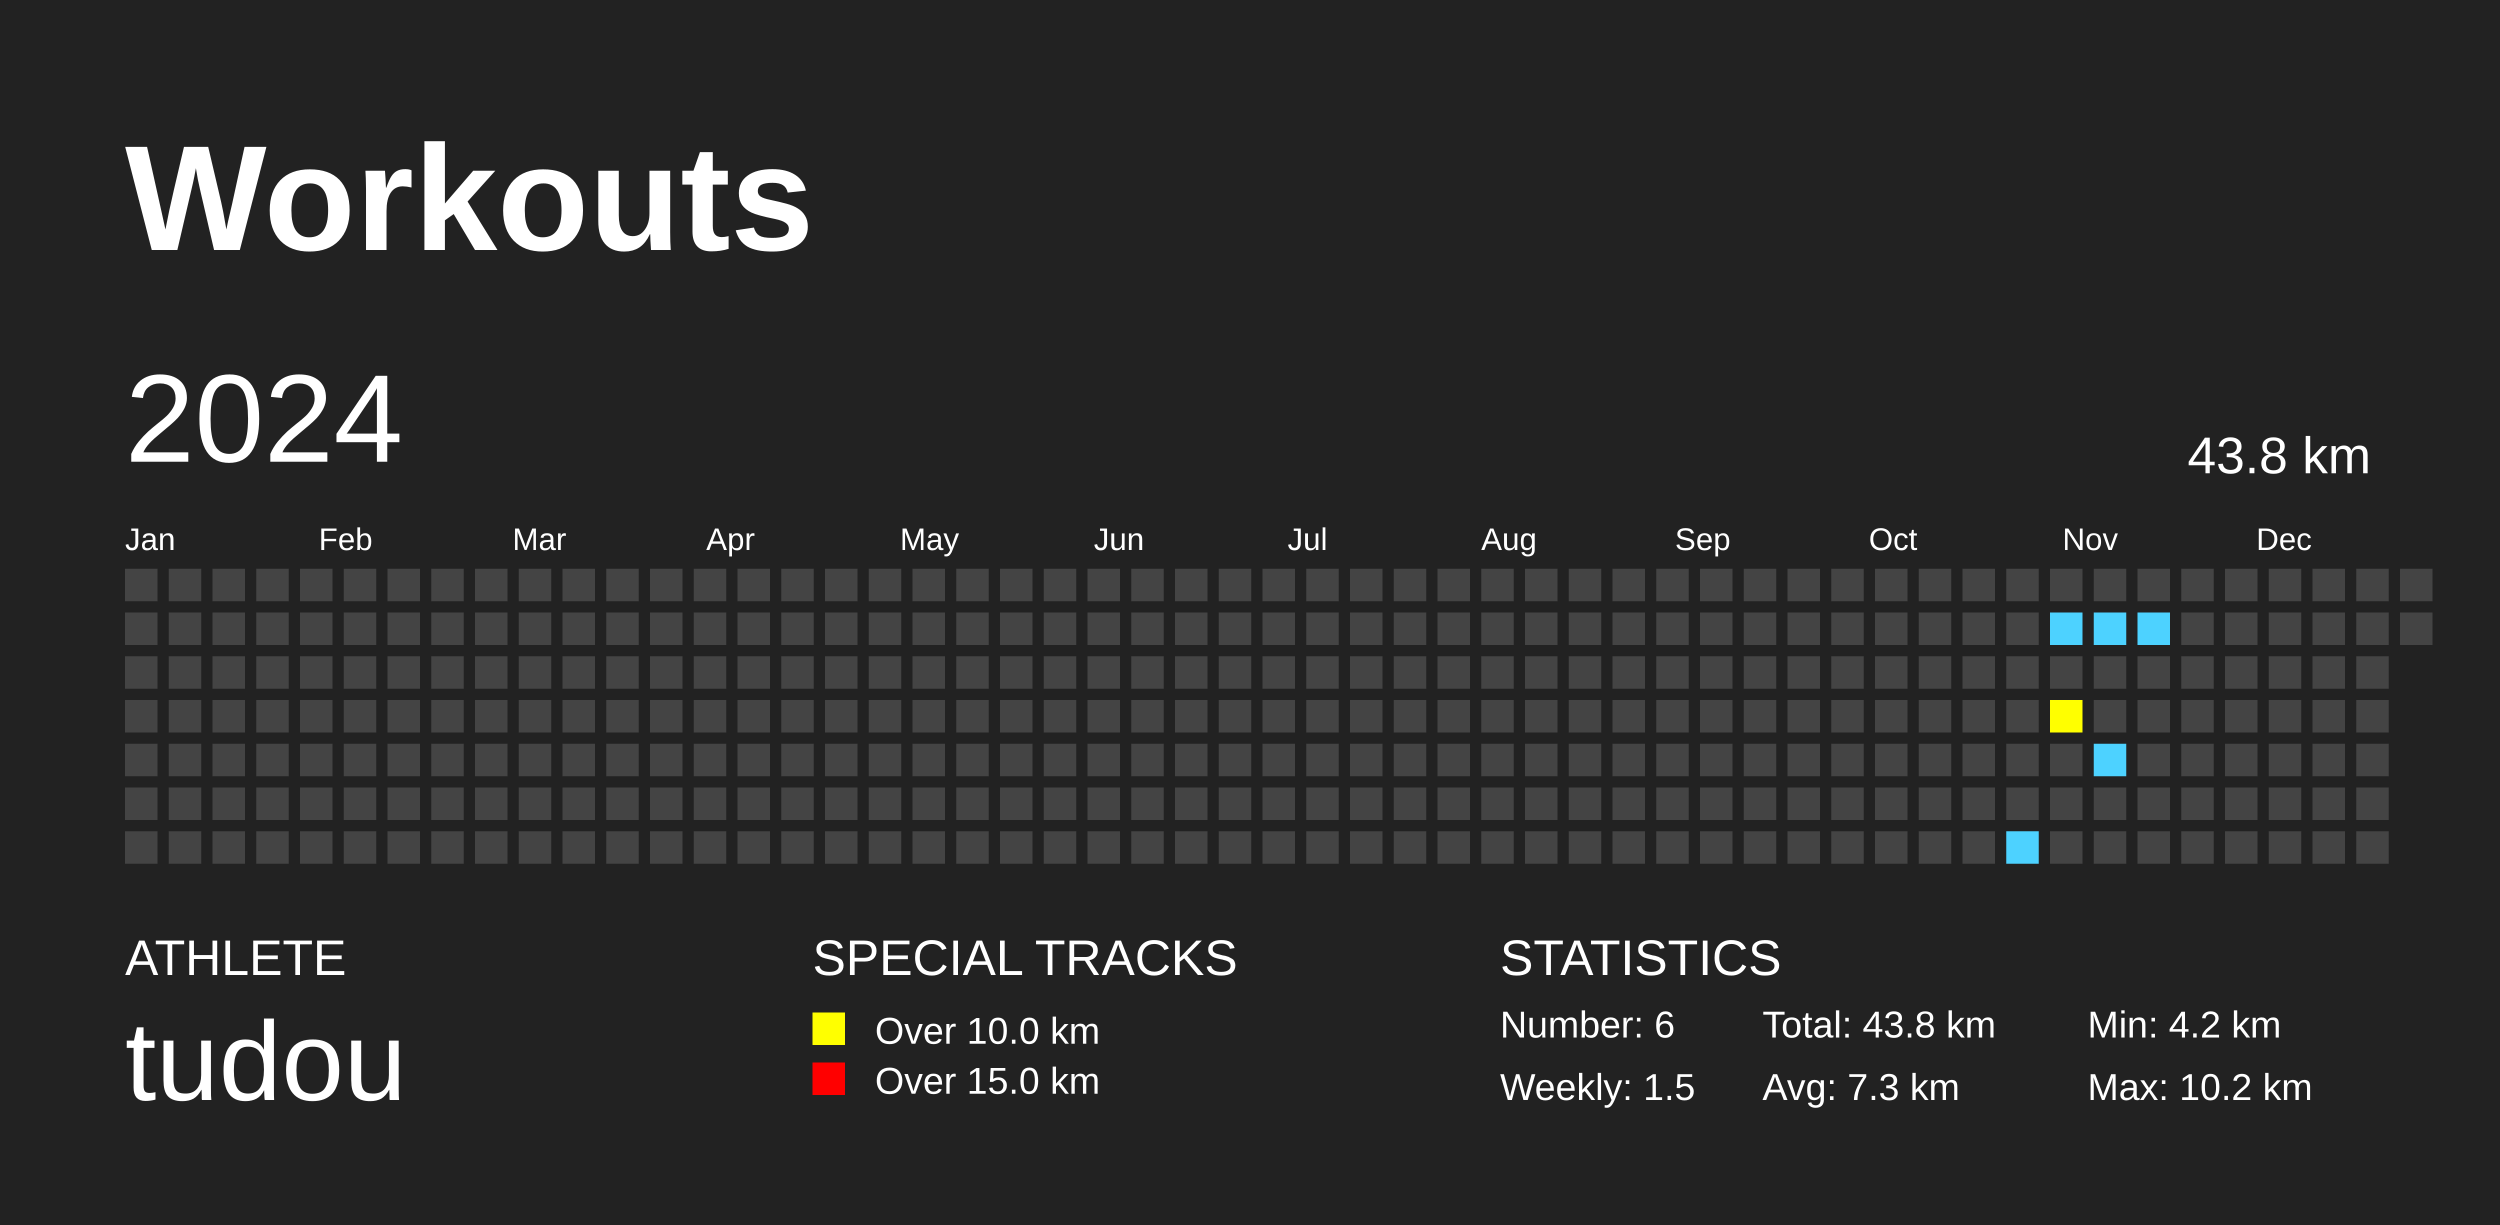
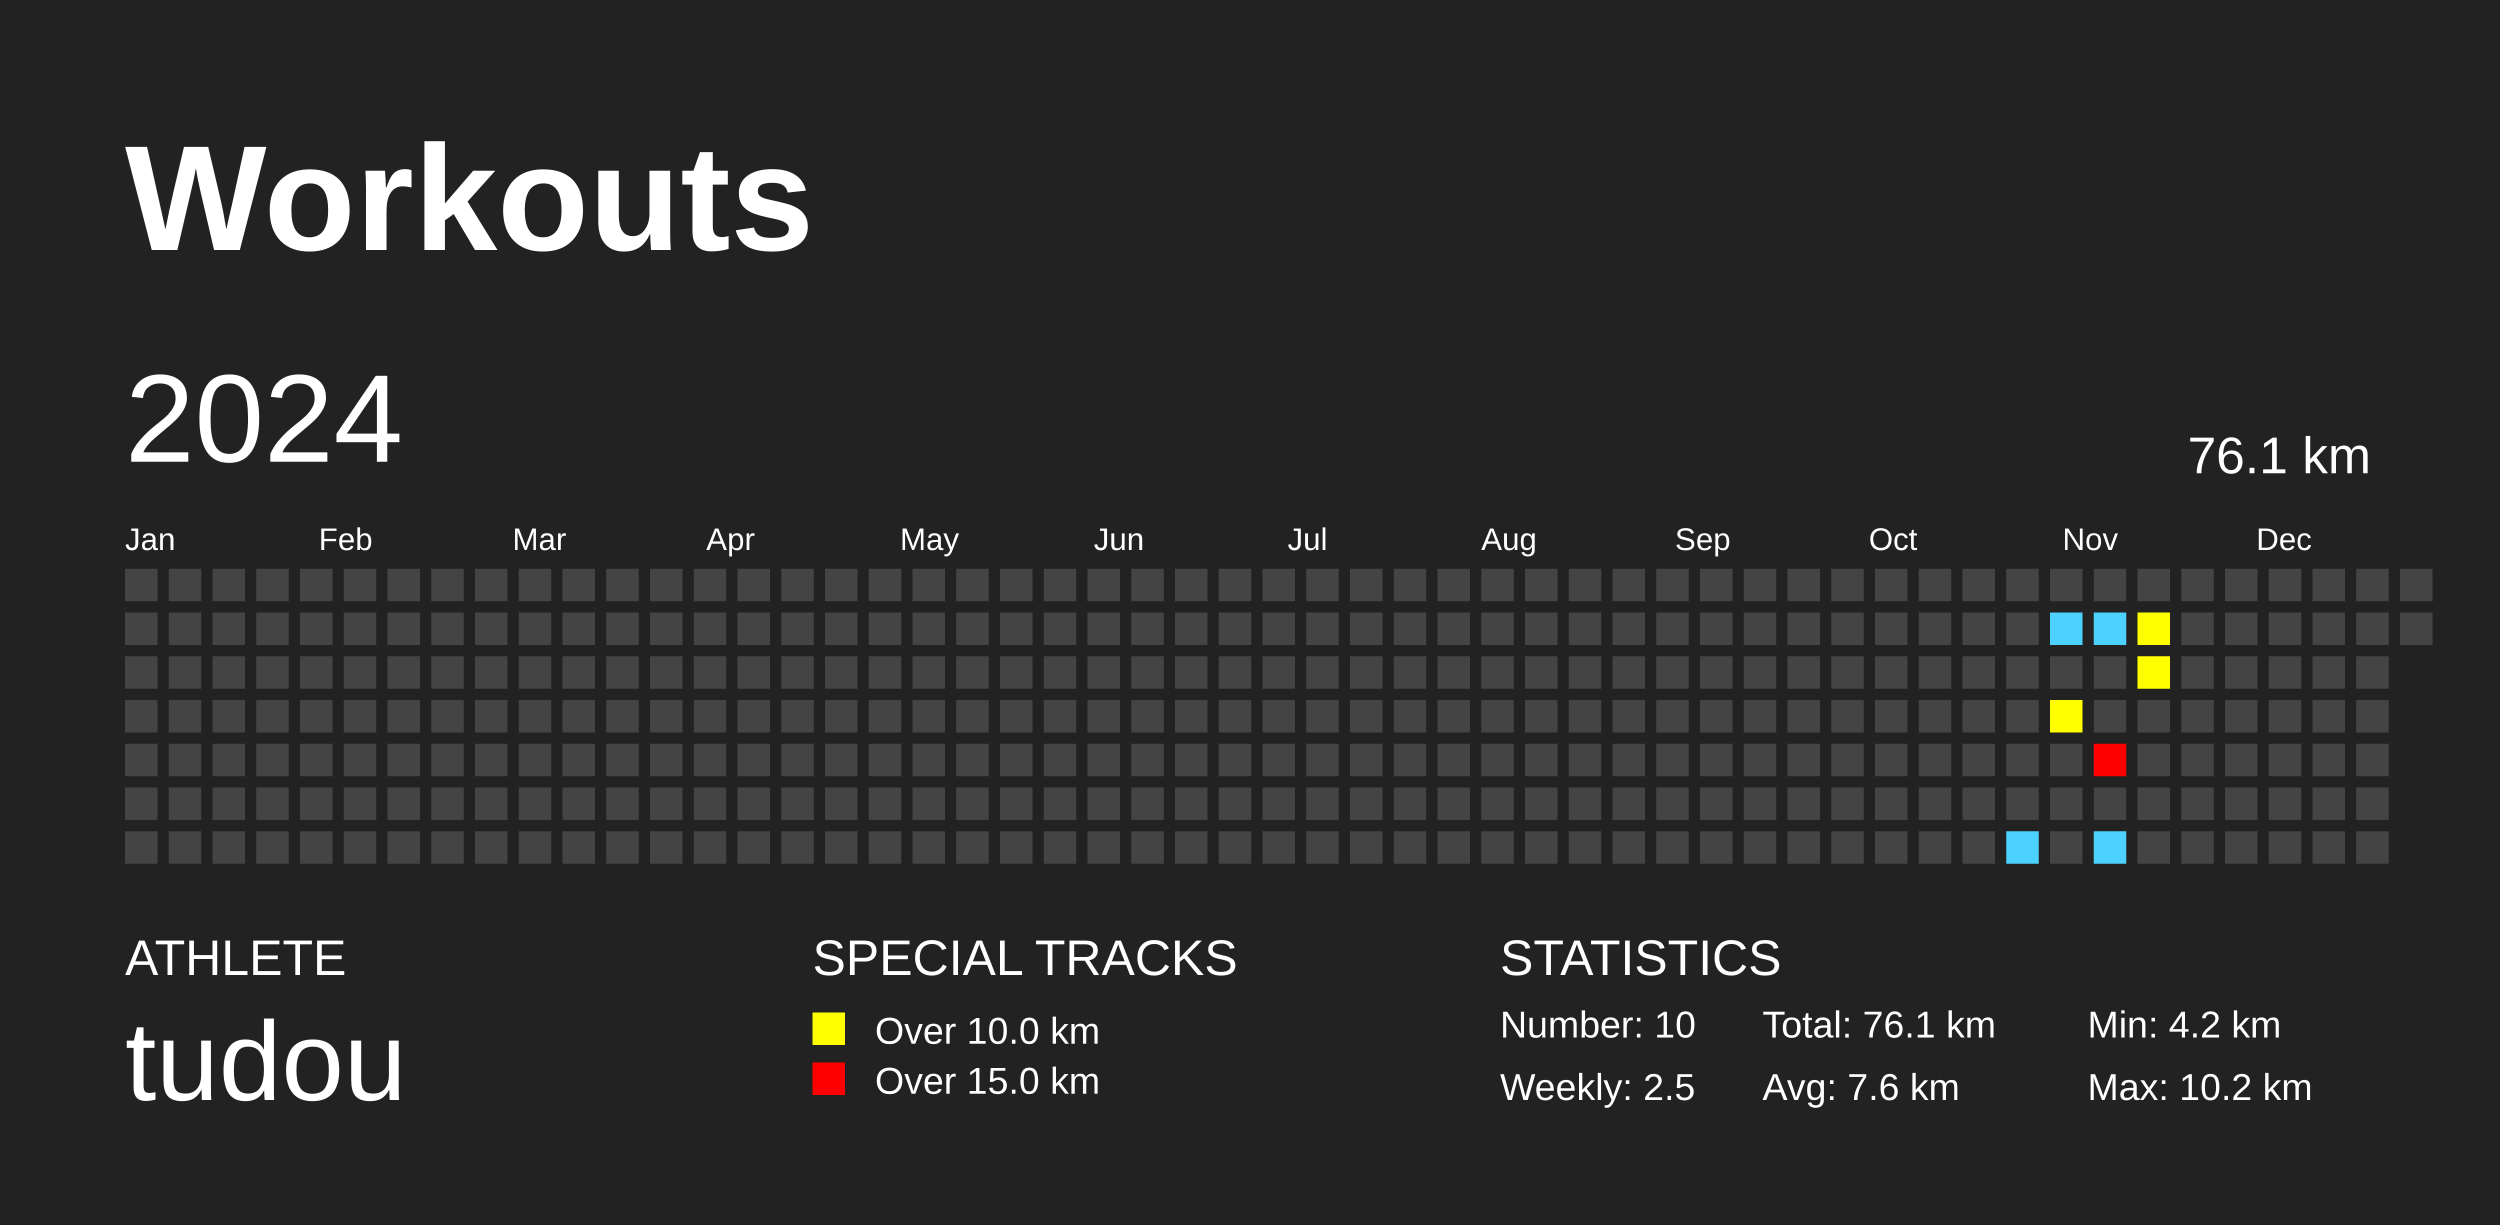
<svg xmlns="http://www.w3.org/2000/svg" baseProfile="full" height="98mm" version="1.1" viewBox="0,0,200,98" width="200mm">
  <defs />
  <rect fill="#222222" height="98" width="200" x="0" y="0" />
  <text fill="#FFFFFF" style="font-size:12px; font-family:Arial; font-weight:bold;" x="10" y="20">Workouts</text>
  <text fill="#FFFFFF" style="font-size:4px; font-family:Arial" x="10" y="78">ATHLETE</text>
  <text fill="#FFFFFF" style="font-size:9px; font-family:Arial" x="10" y="88">tudou</text>
  <text fill="#FFFFFF" style="font-size:4px; font-family:Arial" x="65" y="78">SPECIAL TRACKS</text>
  <rect fill="yellow" height="2.6" width="2.6" x="65" y="81" />
  <text fill="#FFFFFF" style="font-size:3px; font-family:Arial" x="70" y="83.5">Over 10.0 km</text>
  <rect fill="red" height="2.6" width="2.6" x="65" y="85" />
  <text fill="#FFFFFF" style="font-size:3px; font-family:Arial" x="70" y="87.5">Over 15.0 km</text>
  <text fill="#FFFFFF" style="font-size:4px; font-family:Arial" x="120" y="78">STATISTICS</text>
-   <text fill="#FFFFFF" style="font-size:3px; font-family:Arial" x="120" y="83">Number: 6</text>
-   <text fill="#FFFFFF" style="font-size:3px; font-family:Arial" x="120" y="88">Weekly: 1.5</text>
-   <text fill="#FFFFFF" style="font-size:3px; font-family:Arial" x="141" y="83">Total: 43.8 km</text>
-   <text fill="#FFFFFF" style="font-size:3px; font-family:Arial" x="141" y="88">Avg: 7.3 km</text>
+   <text fill="#FFFFFF" style="font-size:3px; font-family:Arial" x="120" y="83">Number: 10</text>
+   <text fill="#FFFFFF" style="font-size:3px; font-family:Arial" x="120" y="88">Weekly: 2.5</text>
+   <text fill="#FFFFFF" style="font-size:3px; font-family:Arial" x="141" y="83">Total: 76.1 km</text>
+   <text fill="#FFFFFF" style="font-size:3px; font-family:Arial" x="141" y="88">Avg: 7.6 km</text>
  <text fill="#FFFFFF" style="font-size:3px; font-family:Arial" x="167" y="83">Min: 4.2 km</text>
  <text fill="#FFFFFF" style="font-size:3px; font-family:Arial" x="167" y="88">Max: 10.2 km</text>
  <text dominant-baseline="hanging" fill="#FFFFFF" style="font-size:10.0px; font-family:Arial;" x="10" y="30">2024</text>
-   <text dominant-baseline="hanging" fill="#FFFFFF" style="font-size:4.125px; font-family:Arial;" x="175" y="35">43.8 km</text>
+   <text dominant-baseline="hanging" fill="#FFFFFF" style="font-size:4.125px; font-family:Arial;" x="175" y="35">76.1 km</text>
  <text fill="#FFFFFF" style="font-size:2.5px; font-family:Arial" x="10.0" y="44">Jan</text>
  <text fill="#FFFFFF" style="font-size:2.5px; font-family:Arial" x="25.5" y="44">Feb</text>
  <text fill="#FFFFFF" style="font-size:2.5px; font-family:Arial" x="41.0" y="44">Mar</text>
  <text fill="#FFFFFF" style="font-size:2.5px; font-family:Arial" x="56.5" y="44">Apr</text>
  <text fill="#FFFFFF" style="font-size:2.5px; font-family:Arial" x="72.0" y="44">May</text>
  <text fill="#FFFFFF" style="font-size:2.5px; font-family:Arial" x="87.5" y="44">Jun</text>
  <text fill="#FFFFFF" style="font-size:2.5px; font-family:Arial" x="103.0" y="44">Jul</text>
  <text fill="#FFFFFF" style="font-size:2.5px; font-family:Arial" x="118.5" y="44">Aug</text>
  <text fill="#FFFFFF" style="font-size:2.5px; font-family:Arial" x="134.0" y="44">Sep</text>
  <text fill="#FFFFFF" style="font-size:2.5px; font-family:Arial" x="149.5" y="44">Oct</text>
  <text fill="#FFFFFF" style="font-size:2.5px; font-family:Arial" x="165.0" y="44">Nov</text>
  <text fill="#FFFFFF" style="font-size:2.5px; font-family:Arial" x="180.5" y="44">Dec</text>
  <rect fill="#444444" height="2.6" width="2.6" x="10.0" y="45.5" />
  <rect fill="#444444" height="2.6" width="2.6" x="10.0" y="49.0" />
  <rect fill="#444444" height="2.6" width="2.6" x="10.0" y="52.5" />
  <rect fill="#444444" height="2.6" width="2.6" x="10.0" y="56.0" />
  <rect fill="#444444" height="2.6" width="2.6" x="10.0" y="59.5" />
  <rect fill="#444444" height="2.6" width="2.6" x="10.0" y="63.0" />
  <rect fill="#444444" height="2.6" width="2.6" x="10.0" y="66.5" />
  <rect fill="#444444" height="2.6" width="2.6" x="13.5" y="45.5" />
  <rect fill="#444444" height="2.6" width="2.6" x="13.5" y="49.0" />
  <rect fill="#444444" height="2.6" width="2.6" x="13.5" y="52.5" />
  <rect fill="#444444" height="2.6" width="2.6" x="13.5" y="56.0" />
  <rect fill="#444444" height="2.6" width="2.6" x="13.5" y="59.5" />
  <rect fill="#444444" height="2.6" width="2.6" x="13.5" y="63.0" />
  <rect fill="#444444" height="2.6" width="2.6" x="13.5" y="66.5" />
  <rect fill="#444444" height="2.6" width="2.6" x="17.0" y="45.5" />
  <rect fill="#444444" height="2.6" width="2.6" x="17.0" y="49.0" />
  <rect fill="#444444" height="2.6" width="2.6" x="17.0" y="52.5" />
  <rect fill="#444444" height="2.6" width="2.6" x="17.0" y="56.0" />
  <rect fill="#444444" height="2.6" width="2.6" x="17.0" y="59.5" />
  <rect fill="#444444" height="2.6" width="2.6" x="17.0" y="63.0" />
  <rect fill="#444444" height="2.6" width="2.6" x="17.0" y="66.5" />
  <rect fill="#444444" height="2.6" width="2.6" x="20.5" y="45.5" />
  <rect fill="#444444" height="2.6" width="2.6" x="20.5" y="49.0" />
  <rect fill="#444444" height="2.6" width="2.6" x="20.5" y="52.5" />
  <rect fill="#444444" height="2.6" width="2.6" x="20.5" y="56.0" />
  <rect fill="#444444" height="2.6" width="2.6" x="20.5" y="59.5" />
  <rect fill="#444444" height="2.6" width="2.6" x="20.5" y="63.0" />
  <rect fill="#444444" height="2.6" width="2.6" x="20.5" y="66.5" />
  <rect fill="#444444" height="2.6" width="2.6" x="24.0" y="45.5" />
  <rect fill="#444444" height="2.6" width="2.6" x="24.0" y="49.0" />
  <rect fill="#444444" height="2.6" width="2.6" x="24.0" y="52.5" />
  <rect fill="#444444" height="2.6" width="2.6" x="24.0" y="56.0" />
  <rect fill="#444444" height="2.6" width="2.6" x="24.0" y="59.5" />
  <rect fill="#444444" height="2.6" width="2.6" x="24.0" y="63.0" />
  <rect fill="#444444" height="2.6" width="2.6" x="24.0" y="66.5" />
  <rect fill="#444444" height="2.6" width="2.6" x="27.5" y="45.5" />
  <rect fill="#444444" height="2.6" width="2.6" x="27.5" y="49.0" />
  <rect fill="#444444" height="2.6" width="2.6" x="27.5" y="52.5" />
  <rect fill="#444444" height="2.6" width="2.6" x="27.5" y="56.0" />
  <rect fill="#444444" height="2.6" width="2.6" x="27.5" y="59.5" />
  <rect fill="#444444" height="2.6" width="2.6" x="27.5" y="63.0" />
  <rect fill="#444444" height="2.6" width="2.6" x="27.5" y="66.5" />
  <rect fill="#444444" height="2.6" width="2.6" x="31.0" y="45.5" />
  <rect fill="#444444" height="2.6" width="2.6" x="31.0" y="49.0" />
  <rect fill="#444444" height="2.6" width="2.6" x="31.0" y="52.5" />
  <rect fill="#444444" height="2.6" width="2.6" x="31.0" y="56.0" />
  <rect fill="#444444" height="2.6" width="2.6" x="31.0" y="59.5" />
  <rect fill="#444444" height="2.6" width="2.6" x="31.0" y="63.0" />
  <rect fill="#444444" height="2.6" width="2.6" x="31.0" y="66.5" />
  <rect fill="#444444" height="2.6" width="2.6" x="34.5" y="45.5" />
  <rect fill="#444444" height="2.6" width="2.6" x="34.5" y="49.0" />
  <rect fill="#444444" height="2.6" width="2.6" x="34.5" y="52.5" />
  <rect fill="#444444" height="2.6" width="2.6" x="34.5" y="56.0" />
  <rect fill="#444444" height="2.6" width="2.6" x="34.5" y="59.5" />
  <rect fill="#444444" height="2.6" width="2.6" x="34.5" y="63.0" />
  <rect fill="#444444" height="2.6" width="2.6" x="34.5" y="66.5" />
  <rect fill="#444444" height="2.6" width="2.6" x="38.0" y="45.5" />
  <rect fill="#444444" height="2.6" width="2.6" x="38.0" y="49.0" />
  <rect fill="#444444" height="2.6" width="2.6" x="38.0" y="52.5" />
  <rect fill="#444444" height="2.6" width="2.6" x="38.0" y="56.0" />
  <rect fill="#444444" height="2.6" width="2.6" x="38.0" y="59.5" />
  <rect fill="#444444" height="2.6" width="2.6" x="38.0" y="63.0" />
  <rect fill="#444444" height="2.6" width="2.6" x="38.0" y="66.5" />
  <rect fill="#444444" height="2.6" width="2.6" x="41.5" y="45.5" />
  <rect fill="#444444" height="2.6" width="2.6" x="41.5" y="49.0" />
  <rect fill="#444444" height="2.6" width="2.6" x="41.5" y="52.5" />
  <rect fill="#444444" height="2.6" width="2.6" x="41.5" y="56.0" />
  <rect fill="#444444" height="2.6" width="2.6" x="41.5" y="59.5" />
  <rect fill="#444444" height="2.6" width="2.6" x="41.5" y="63.0" />
  <rect fill="#444444" height="2.6" width="2.6" x="41.5" y="66.5" />
  <rect fill="#444444" height="2.6" width="2.6" x="45.0" y="45.5" />
  <rect fill="#444444" height="2.6" width="2.6" x="45.0" y="49.0" />
  <rect fill="#444444" height="2.6" width="2.6" x="45.0" y="52.5" />
  <rect fill="#444444" height="2.6" width="2.6" x="45.0" y="56.0" />
  <rect fill="#444444" height="2.6" width="2.6" x="45.0" y="59.5" />
  <rect fill="#444444" height="2.6" width="2.6" x="45.0" y="63.0" />
  <rect fill="#444444" height="2.6" width="2.6" x="45.0" y="66.5" />
  <rect fill="#444444" height="2.6" width="2.6" x="48.5" y="45.5" />
  <rect fill="#444444" height="2.6" width="2.6" x="48.5" y="49.0" />
  <rect fill="#444444" height="2.6" width="2.6" x="48.5" y="52.5" />
  <rect fill="#444444" height="2.6" width="2.6" x="48.5" y="56.0" />
  <rect fill="#444444" height="2.6" width="2.6" x="48.5" y="59.5" />
  <rect fill="#444444" height="2.6" width="2.6" x="48.5" y="63.0" />
  <rect fill="#444444" height="2.6" width="2.6" x="48.5" y="66.5" />
  <rect fill="#444444" height="2.6" width="2.6" x="52.0" y="45.5" />
  <rect fill="#444444" height="2.6" width="2.6" x="52.0" y="49.0" />
  <rect fill="#444444" height="2.6" width="2.6" x="52.0" y="52.5" />
  <rect fill="#444444" height="2.6" width="2.6" x="52.0" y="56.0" />
  <rect fill="#444444" height="2.6" width="2.6" x="52.0" y="59.5" />
  <rect fill="#444444" height="2.6" width="2.6" x="52.0" y="63.0" />
  <rect fill="#444444" height="2.6" width="2.6" x="52.0" y="66.5" />
  <rect fill="#444444" height="2.6" width="2.6" x="55.5" y="45.5" />
  <rect fill="#444444" height="2.6" width="2.6" x="55.5" y="49.0" />
  <rect fill="#444444" height="2.6" width="2.6" x="55.5" y="52.5" />
  <rect fill="#444444" height="2.6" width="2.6" x="55.5" y="56.0" />
  <rect fill="#444444" height="2.6" width="2.6" x="55.5" y="59.5" />
  <rect fill="#444444" height="2.6" width="2.6" x="55.5" y="63.0" />
  <rect fill="#444444" height="2.6" width="2.6" x="55.5" y="66.5" />
  <rect fill="#444444" height="2.6" width="2.6" x="59.0" y="45.5" />
  <rect fill="#444444" height="2.6" width="2.6" x="59.0" y="49.0" />
  <rect fill="#444444" height="2.6" width="2.6" x="59.0" y="52.5" />
  <rect fill="#444444" height="2.6" width="2.6" x="59.0" y="56.0" />
  <rect fill="#444444" height="2.6" width="2.6" x="59.0" y="59.5" />
  <rect fill="#444444" height="2.6" width="2.6" x="59.0" y="63.0" />
  <rect fill="#444444" height="2.6" width="2.6" x="59.0" y="66.5" />
  <rect fill="#444444" height="2.6" width="2.6" x="62.5" y="45.5" />
  <rect fill="#444444" height="2.6" width="2.6" x="62.5" y="49.0" />
  <rect fill="#444444" height="2.6" width="2.6" x="62.5" y="52.5" />
  <rect fill="#444444" height="2.6" width="2.6" x="62.5" y="56.0" />
  <rect fill="#444444" height="2.6" width="2.6" x="62.5" y="59.5" />
  <rect fill="#444444" height="2.6" width="2.6" x="62.5" y="63.0" />
  <rect fill="#444444" height="2.6" width="2.6" x="62.5" y="66.5" />
  <rect fill="#444444" height="2.6" width="2.6" x="66.0" y="45.5" />
  <rect fill="#444444" height="2.6" width="2.6" x="66.0" y="49.0" />
  <rect fill="#444444" height="2.6" width="2.6" x="66.0" y="52.5" />
  <rect fill="#444444" height="2.6" width="2.6" x="66.0" y="56.0" />
  <rect fill="#444444" height="2.6" width="2.6" x="66.0" y="59.5" />
  <rect fill="#444444" height="2.6" width="2.6" x="66.0" y="63.0" />
  <rect fill="#444444" height="2.6" width="2.6" x="66.0" y="66.5" />
  <rect fill="#444444" height="2.6" width="2.6" x="69.5" y="45.5" />
  <rect fill="#444444" height="2.6" width="2.6" x="69.5" y="49.0" />
  <rect fill="#444444" height="2.6" width="2.6" x="69.5" y="52.5" />
  <rect fill="#444444" height="2.6" width="2.6" x="69.5" y="56.0" />
  <rect fill="#444444" height="2.6" width="2.6" x="69.5" y="59.5" />
  <rect fill="#444444" height="2.6" width="2.6" x="69.5" y="63.0" />
  <rect fill="#444444" height="2.6" width="2.6" x="69.5" y="66.5" />
  <rect fill="#444444" height="2.6" width="2.6" x="73.0" y="45.5" />
  <rect fill="#444444" height="2.6" width="2.6" x="73.0" y="49.0" />
  <rect fill="#444444" height="2.6" width="2.6" x="73.0" y="52.5" />
  <rect fill="#444444" height="2.6" width="2.6" x="73.0" y="56.0" />
  <rect fill="#444444" height="2.6" width="2.6" x="73.0" y="59.5" />
  <rect fill="#444444" height="2.6" width="2.6" x="73.0" y="63.0" />
  <rect fill="#444444" height="2.6" width="2.6" x="73.0" y="66.5" />
  <rect fill="#444444" height="2.6" width="2.6" x="76.5" y="45.5" />
  <rect fill="#444444" height="2.6" width="2.6" x="76.5" y="49.0" />
  <rect fill="#444444" height="2.6" width="2.6" x="76.5" y="52.5" />
  <rect fill="#444444" height="2.6" width="2.6" x="76.5" y="56.0" />
  <rect fill="#444444" height="2.6" width="2.6" x="76.5" y="59.5" />
  <rect fill="#444444" height="2.6" width="2.6" x="76.5" y="63.0" />
  <rect fill="#444444" height="2.6" width="2.6" x="76.5" y="66.5" />
  <rect fill="#444444" height="2.6" width="2.6" x="80.0" y="45.5" />
  <rect fill="#444444" height="2.6" width="2.6" x="80.0" y="49.0" />
  <rect fill="#444444" height="2.6" width="2.6" x="80.0" y="52.5" />
  <rect fill="#444444" height="2.6" width="2.6" x="80.0" y="56.0" />
  <rect fill="#444444" height="2.6" width="2.6" x="80.0" y="59.5" />
  <rect fill="#444444" height="2.6" width="2.6" x="80.0" y="63.0" />
  <rect fill="#444444" height="2.6" width="2.6" x="80.0" y="66.5" />
  <rect fill="#444444" height="2.6" width="2.6" x="83.5" y="45.5" />
  <rect fill="#444444" height="2.6" width="2.6" x="83.5" y="49.0" />
  <rect fill="#444444" height="2.6" width="2.6" x="83.5" y="52.5" />
  <rect fill="#444444" height="2.6" width="2.6" x="83.5" y="56.0" />
  <rect fill="#444444" height="2.6" width="2.6" x="83.5" y="59.5" />
  <rect fill="#444444" height="2.6" width="2.6" x="83.5" y="63.0" />
  <rect fill="#444444" height="2.6" width="2.6" x="83.5" y="66.5" />
  <rect fill="#444444" height="2.6" width="2.6" x="87.0" y="45.5" />
  <rect fill="#444444" height="2.6" width="2.6" x="87.0" y="49.0" />
  <rect fill="#444444" height="2.6" width="2.6" x="87.0" y="52.5" />
  <rect fill="#444444" height="2.6" width="2.6" x="87.0" y="56.0" />
  <rect fill="#444444" height="2.6" width="2.6" x="87.0" y="59.5" />
  <rect fill="#444444" height="2.6" width="2.6" x="87.0" y="63.0" />
  <rect fill="#444444" height="2.6" width="2.6" x="87.0" y="66.5" />
  <rect fill="#444444" height="2.6" width="2.6" x="90.5" y="45.5" />
  <rect fill="#444444" height="2.6" width="2.6" x="90.5" y="49.0" />
  <rect fill="#444444" height="2.6" width="2.6" x="90.5" y="52.5" />
  <rect fill="#444444" height="2.6" width="2.6" x="90.5" y="56.0" />
  <rect fill="#444444" height="2.6" width="2.6" x="90.5" y="59.5" />
  <rect fill="#444444" height="2.6" width="2.6" x="90.5" y="63.0" />
  <rect fill="#444444" height="2.6" width="2.6" x="90.5" y="66.5" />
  <rect fill="#444444" height="2.6" width="2.6" x="94.0" y="45.5" />
  <rect fill="#444444" height="2.6" width="2.6" x="94.0" y="49.0" />
  <rect fill="#444444" height="2.6" width="2.6" x="94.0" y="52.5" />
  <rect fill="#444444" height="2.6" width="2.6" x="94.0" y="56.0" />
  <rect fill="#444444" height="2.6" width="2.6" x="94.0" y="59.5" />
  <rect fill="#444444" height="2.6" width="2.6" x="94.0" y="63.0" />
  <rect fill="#444444" height="2.6" width="2.6" x="94.0" y="66.5" />
  <rect fill="#444444" height="2.6" width="2.6" x="97.5" y="45.5" />
  <rect fill="#444444" height="2.6" width="2.6" x="97.5" y="49.0" />
  <rect fill="#444444" height="2.6" width="2.6" x="97.5" y="52.5" />
  <rect fill="#444444" height="2.6" width="2.6" x="97.5" y="56.0" />
  <rect fill="#444444" height="2.6" width="2.6" x="97.5" y="59.5" />
  <rect fill="#444444" height="2.6" width="2.6" x="97.5" y="63.0" />
  <rect fill="#444444" height="2.6" width="2.6" x="97.5" y="66.5" />
  <rect fill="#444444" height="2.6" width="2.6" x="101.0" y="45.5" />
  <rect fill="#444444" height="2.6" width="2.6" x="101.0" y="49.0" />
  <rect fill="#444444" height="2.6" width="2.6" x="101.0" y="52.5" />
  <rect fill="#444444" height="2.6" width="2.6" x="101.0" y="56.0" />
  <rect fill="#444444" height="2.6" width="2.6" x="101.0" y="59.5" />
  <rect fill="#444444" height="2.6" width="2.6" x="101.0" y="63.0" />
  <rect fill="#444444" height="2.6" width="2.6" x="101.0" y="66.5" />
  <rect fill="#444444" height="2.6" width="2.6" x="104.5" y="45.5" />
  <rect fill="#444444" height="2.6" width="2.6" x="104.5" y="49.0" />
  <rect fill="#444444" height="2.6" width="2.6" x="104.5" y="52.5" />
  <rect fill="#444444" height="2.6" width="2.6" x="104.5" y="56.0" />
  <rect fill="#444444" height="2.6" width="2.6" x="104.5" y="59.5" />
  <rect fill="#444444" height="2.6" width="2.6" x="104.5" y="63.0" />
  <rect fill="#444444" height="2.6" width="2.6" x="104.5" y="66.5" />
  <rect fill="#444444" height="2.6" width="2.6" x="108.0" y="45.5" />
  <rect fill="#444444" height="2.6" width="2.6" x="108.0" y="49.0" />
  <rect fill="#444444" height="2.6" width="2.6" x="108.0" y="52.5" />
  <rect fill="#444444" height="2.6" width="2.6" x="108.0" y="56.0" />
  <rect fill="#444444" height="2.6" width="2.6" x="108.0" y="59.5" />
  <rect fill="#444444" height="2.6" width="2.6" x="108.0" y="63.0" />
  <rect fill="#444444" height="2.6" width="2.6" x="108.0" y="66.5" />
  <rect fill="#444444" height="2.6" width="2.6" x="111.5" y="45.5" />
  <rect fill="#444444" height="2.6" width="2.6" x="111.5" y="49.0" />
  <rect fill="#444444" height="2.6" width="2.6" x="111.5" y="52.5" />
  <rect fill="#444444" height="2.6" width="2.6" x="111.5" y="56.0" />
  <rect fill="#444444" height="2.6" width="2.6" x="111.5" y="59.5" />
  <rect fill="#444444" height="2.6" width="2.6" x="111.5" y="63.0" />
  <rect fill="#444444" height="2.6" width="2.6" x="111.5" y="66.5" />
  <rect fill="#444444" height="2.6" width="2.6" x="115.0" y="45.5" />
  <rect fill="#444444" height="2.6" width="2.6" x="115.0" y="49.0" />
  <rect fill="#444444" height="2.6" width="2.6" x="115.0" y="52.5" />
  <rect fill="#444444" height="2.6" width="2.6" x="115.0" y="56.0" />
  <rect fill="#444444" height="2.6" width="2.6" x="115.0" y="59.5" />
  <rect fill="#444444" height="2.6" width="2.6" x="115.0" y="63.0" />
  <rect fill="#444444" height="2.6" width="2.6" x="115.0" y="66.5" />
  <rect fill="#444444" height="2.6" width="2.6" x="118.5" y="45.5" />
  <rect fill="#444444" height="2.6" width="2.6" x="118.5" y="49.0" />
  <rect fill="#444444" height="2.6" width="2.6" x="118.5" y="52.5" />
  <rect fill="#444444" height="2.6" width="2.6" x="118.5" y="56.0" />
  <rect fill="#444444" height="2.6" width="2.6" x="118.5" y="59.5" />
  <rect fill="#444444" height="2.6" width="2.6" x="118.5" y="63.0" />
  <rect fill="#444444" height="2.6" width="2.6" x="118.5" y="66.5" />
  <rect fill="#444444" height="2.6" width="2.6" x="122.0" y="45.5" />
  <rect fill="#444444" height="2.6" width="2.6" x="122.0" y="49.0" />
  <rect fill="#444444" height="2.6" width="2.6" x="122.0" y="52.5" />
  <rect fill="#444444" height="2.6" width="2.6" x="122.0" y="56.0" />
  <rect fill="#444444" height="2.6" width="2.6" x="122.0" y="59.5" />
  <rect fill="#444444" height="2.6" width="2.6" x="122.0" y="63.0" />
  <rect fill="#444444" height="2.6" width="2.6" x="122.0" y="66.5" />
  <rect fill="#444444" height="2.6" width="2.6" x="125.5" y="45.5" />
  <rect fill="#444444" height="2.6" width="2.6" x="125.5" y="49.0" />
  <rect fill="#444444" height="2.6" width="2.6" x="125.5" y="52.5" />
  <rect fill="#444444" height="2.6" width="2.6" x="125.5" y="56.0" />
  <rect fill="#444444" height="2.6" width="2.6" x="125.5" y="59.5" />
  <rect fill="#444444" height="2.6" width="2.6" x="125.5" y="63.0" />
  <rect fill="#444444" height="2.6" width="2.6" x="125.5" y="66.5" />
  <rect fill="#444444" height="2.6" width="2.6" x="129.0" y="45.5" />
  <rect fill="#444444" height="2.6" width="2.6" x="129.0" y="49.0" />
  <rect fill="#444444" height="2.6" width="2.6" x="129.0" y="52.5" />
  <rect fill="#444444" height="2.6" width="2.6" x="129.0" y="56.0" />
  <rect fill="#444444" height="2.6" width="2.6" x="129.0" y="59.5" />
  <rect fill="#444444" height="2.6" width="2.6" x="129.0" y="63.0" />
  <rect fill="#444444" height="2.6" width="2.6" x="129.0" y="66.5" />
  <rect fill="#444444" height="2.6" width="2.6" x="132.5" y="45.5" />
  <rect fill="#444444" height="2.6" width="2.6" x="132.5" y="49.0" />
  <rect fill="#444444" height="2.6" width="2.6" x="132.5" y="52.5" />
  <rect fill="#444444" height="2.6" width="2.6" x="132.5" y="56.0" />
  <rect fill="#444444" height="2.6" width="2.6" x="132.5" y="59.5" />
  <rect fill="#444444" height="2.6" width="2.6" x="132.5" y="63.0" />
  <rect fill="#444444" height="2.6" width="2.6" x="132.5" y="66.5" />
  <rect fill="#444444" height="2.6" width="2.6" x="136.0" y="45.5" />
  <rect fill="#444444" height="2.6" width="2.6" x="136.0" y="49.0" />
  <rect fill="#444444" height="2.6" width="2.6" x="136.0" y="52.5" />
  <rect fill="#444444" height="2.6" width="2.6" x="136.0" y="56.0" />
  <rect fill="#444444" height="2.6" width="2.6" x="136.0" y="59.5" />
  <rect fill="#444444" height="2.6" width="2.6" x="136.0" y="63.0" />
  <rect fill="#444444" height="2.6" width="2.6" x="136.0" y="66.5" />
  <rect fill="#444444" height="2.6" width="2.6" x="139.5" y="45.5" />
  <rect fill="#444444" height="2.6" width="2.6" x="139.5" y="49.0" />
  <rect fill="#444444" height="2.6" width="2.6" x="139.5" y="52.5" />
  <rect fill="#444444" height="2.6" width="2.6" x="139.5" y="56.0" />
  <rect fill="#444444" height="2.6" width="2.6" x="139.5" y="59.5" />
  <rect fill="#444444" height="2.6" width="2.6" x="139.5" y="63.0" />
  <rect fill="#444444" height="2.6" width="2.6" x="139.5" y="66.5" />
  <rect fill="#444444" height="2.6" width="2.6" x="143.0" y="45.5" />
  <rect fill="#444444" height="2.6" width="2.6" x="143.0" y="49.0" />
  <rect fill="#444444" height="2.6" width="2.6" x="143.0" y="52.5" />
  <rect fill="#444444" height="2.6" width="2.6" x="143.0" y="56.0" />
  <rect fill="#444444" height="2.6" width="2.6" x="143.0" y="59.5" />
  <rect fill="#444444" height="2.6" width="2.6" x="143.0" y="63.0" />
  <rect fill="#444444" height="2.6" width="2.6" x="143.0" y="66.5" />
  <rect fill="#444444" height="2.6" width="2.6" x="146.5" y="45.5" />
  <rect fill="#444444" height="2.6" width="2.6" x="146.5" y="49.0" />
  <rect fill="#444444" height="2.6" width="2.6" x="146.5" y="52.5" />
  <rect fill="#444444" height="2.6" width="2.6" x="146.5" y="56.0" />
  <rect fill="#444444" height="2.6" width="2.6" x="146.5" y="59.5" />
  <rect fill="#444444" height="2.6" width="2.6" x="146.5" y="63.0" />
  <rect fill="#444444" height="2.6" width="2.6" x="146.5" y="66.5" />
  <rect fill="#444444" height="2.6" width="2.6" x="150.0" y="45.5" />
  <rect fill="#444444" height="2.6" width="2.6" x="150.0" y="49.0" />
  <rect fill="#444444" height="2.6" width="2.6" x="150.0" y="52.5" />
  <rect fill="#444444" height="2.6" width="2.6" x="150.0" y="56.0" />
  <rect fill="#444444" height="2.6" width="2.6" x="150.0" y="59.5" />
  <rect fill="#444444" height="2.6" width="2.6" x="150.0" y="63.0" />
  <rect fill="#444444" height="2.6" width="2.6" x="150.0" y="66.5" />
  <rect fill="#444444" height="2.6" width="2.6" x="153.5" y="45.5" />
  <rect fill="#444444" height="2.6" width="2.6" x="153.5" y="49.0" />
  <rect fill="#444444" height="2.6" width="2.6" x="153.5" y="52.5" />
  <rect fill="#444444" height="2.6" width="2.6" x="153.5" y="56.0" />
  <rect fill="#444444" height="2.6" width="2.6" x="153.5" y="59.5" />
  <rect fill="#444444" height="2.6" width="2.6" x="153.5" y="63.0" />
  <rect fill="#444444" height="2.6" width="2.6" x="153.5" y="66.5" />
  <rect fill="#444444" height="2.6" width="2.6" x="157.0" y="45.5" />
  <rect fill="#444444" height="2.6" width="2.6" x="157.0" y="49.0" />
  <rect fill="#444444" height="2.6" width="2.6" x="157.0" y="52.5" />
  <rect fill="#444444" height="2.6" width="2.6" x="157.0" y="56.0" />
  <rect fill="#444444" height="2.6" width="2.6" x="157.0" y="59.5" />
  <rect fill="#444444" height="2.6" width="2.6" x="157.0" y="63.0" />
  <rect fill="#444444" height="2.6" width="2.6" x="157.0" y="66.5" />
  <rect fill="#444444" height="2.6" width="2.6" x="160.5" y="45.5" />
  <rect fill="#444444" height="2.6" width="2.6" x="160.5" y="49.0" />
  <rect fill="#444444" height="2.6" width="2.6" x="160.5" y="52.5" />
  <rect fill="#444444" height="2.6" width="2.6" x="160.5" y="56.0" />
  <rect fill="#444444" height="2.6" width="2.6" x="160.5" y="59.5" />
  <rect fill="#444444" height="2.6" width="2.6" x="160.5" y="63.0" />
  <rect fill="#4DD2FF" height="2.6" width="2.6" x="160.5" y="66.5" />
  <rect fill="#444444" height="2.6" width="2.6" x="164.0" y="45.5" />
  <rect fill="#4DD2FF" height="2.6" width="2.6" x="164.0" y="49.0" />
  <rect fill="#444444" height="2.6" width="2.6" x="164.0" y="52.5" />
  <rect fill="yellow" height="2.6" width="2.6" x="164.0" y="56.0" />
  <rect fill="#444444" height="2.6" width="2.6" x="164.0" y="59.5" />
  <rect fill="#444444" height="2.6" width="2.6" x="164.0" y="63.0" />
  <rect fill="#444444" height="2.6" width="2.6" x="164.0" y="66.5" />
  <rect fill="#444444" height="2.6" width="2.6" x="167.5" y="45.5" />
  <rect fill="#4DD2FF" height="2.6" width="2.6" x="167.5" y="49.0" />
  <rect fill="#444444" height="2.6" width="2.6" x="167.5" y="52.5" />
  <rect fill="#444444" height="2.6" width="2.6" x="167.5" y="56.0" />
-   <rect fill="#4DD2FF" height="2.6" width="2.6" x="167.5" y="59.5" />
+   <rect fill="red" height="2.6" width="2.6" x="167.5" y="59.5" />
  <rect fill="#444444" height="2.6" width="2.6" x="167.5" y="63.0" />
-   <rect fill="#444444" height="2.6" width="2.6" x="167.5" y="66.5" />
+   <rect fill="#4DD2FF" height="2.6" width="2.6" x="167.5" y="66.5" />
  <rect fill="#444444" height="2.6" width="2.6" x="171.0" y="45.5" />
-   <rect fill="#4DD2FF" height="2.6" width="2.6" x="171.0" y="49.0" />
-   <rect fill="#444444" height="2.6" width="2.6" x="171.0" y="52.5" />
+   <rect fill="yellow" height="2.6" width="2.6" x="171.0" y="49.0" />
+   <rect fill="yellow" height="2.6" width="2.6" x="171.0" y="52.5" />
  <rect fill="#444444" height="2.6" width="2.6" x="171.0" y="56.0" />
  <rect fill="#444444" height="2.6" width="2.6" x="171.0" y="59.5" />
  <rect fill="#444444" height="2.6" width="2.6" x="171.0" y="63.0" />
  <rect fill="#444444" height="2.6" width="2.6" x="171.0" y="66.5" />
  <rect fill="#444444" height="2.6" width="2.6" x="174.5" y="45.5" />
  <rect fill="#444444" height="2.6" width="2.6" x="174.5" y="49.0" />
  <rect fill="#444444" height="2.6" width="2.6" x="174.5" y="52.5" />
  <rect fill="#444444" height="2.6" width="2.6" x="174.5" y="56.0" />
  <rect fill="#444444" height="2.6" width="2.6" x="174.5" y="59.5" />
  <rect fill="#444444" height="2.6" width="2.6" x="174.5" y="63.0" />
  <rect fill="#444444" height="2.6" width="2.6" x="174.5" y="66.5" />
  <rect fill="#444444" height="2.6" width="2.6" x="178.0" y="45.5" />
  <rect fill="#444444" height="2.6" width="2.6" x="178.0" y="49.0" />
  <rect fill="#444444" height="2.6" width="2.6" x="178.0" y="52.5" />
  <rect fill="#444444" height="2.6" width="2.6" x="178.0" y="56.0" />
  <rect fill="#444444" height="2.6" width="2.6" x="178.0" y="59.5" />
  <rect fill="#444444" height="2.6" width="2.6" x="178.0" y="63.0" />
  <rect fill="#444444" height="2.6" width="2.6" x="178.0" y="66.5" />
  <rect fill="#444444" height="2.6" width="2.6" x="181.5" y="45.5" />
  <rect fill="#444444" height="2.6" width="2.6" x="181.5" y="49.0" />
  <rect fill="#444444" height="2.6" width="2.6" x="181.5" y="52.5" />
  <rect fill="#444444" height="2.6" width="2.6" x="181.5" y="56.0" />
  <rect fill="#444444" height="2.6" width="2.6" x="181.5" y="59.5" />
  <rect fill="#444444" height="2.6" width="2.6" x="181.5" y="63.0" />
  <rect fill="#444444" height="2.6" width="2.6" x="181.5" y="66.5" />
  <rect fill="#444444" height="2.6" width="2.6" x="185.0" y="45.5" />
  <rect fill="#444444" height="2.6" width="2.6" x="185.0" y="49.0" />
  <rect fill="#444444" height="2.6" width="2.6" x="185.0" y="52.5" />
  <rect fill="#444444" height="2.6" width="2.6" x="185.0" y="56.0" />
  <rect fill="#444444" height="2.6" width="2.6" x="185.0" y="59.5" />
  <rect fill="#444444" height="2.6" width="2.6" x="185.0" y="63.0" />
  <rect fill="#444444" height="2.6" width="2.6" x="185.0" y="66.5" />
  <rect fill="#444444" height="2.6" width="2.6" x="188.5" y="45.5" />
  <rect fill="#444444" height="2.6" width="2.6" x="188.5" y="49.0" />
  <rect fill="#444444" height="2.6" width="2.6" x="188.5" y="52.5" />
  <rect fill="#444444" height="2.6" width="2.6" x="188.5" y="56.0" />
  <rect fill="#444444" height="2.6" width="2.6" x="188.5" y="59.5" />
  <rect fill="#444444" height="2.6" width="2.6" x="188.5" y="63.0" />
  <rect fill="#444444" height="2.6" width="2.6" x="188.5" y="66.5" />
  <rect fill="#444444" height="2.6" width="2.6" x="192.0" y="45.5" />
  <rect fill="#444444" height="2.6" width="2.6" x="192.0" y="49.0" />
</svg>
